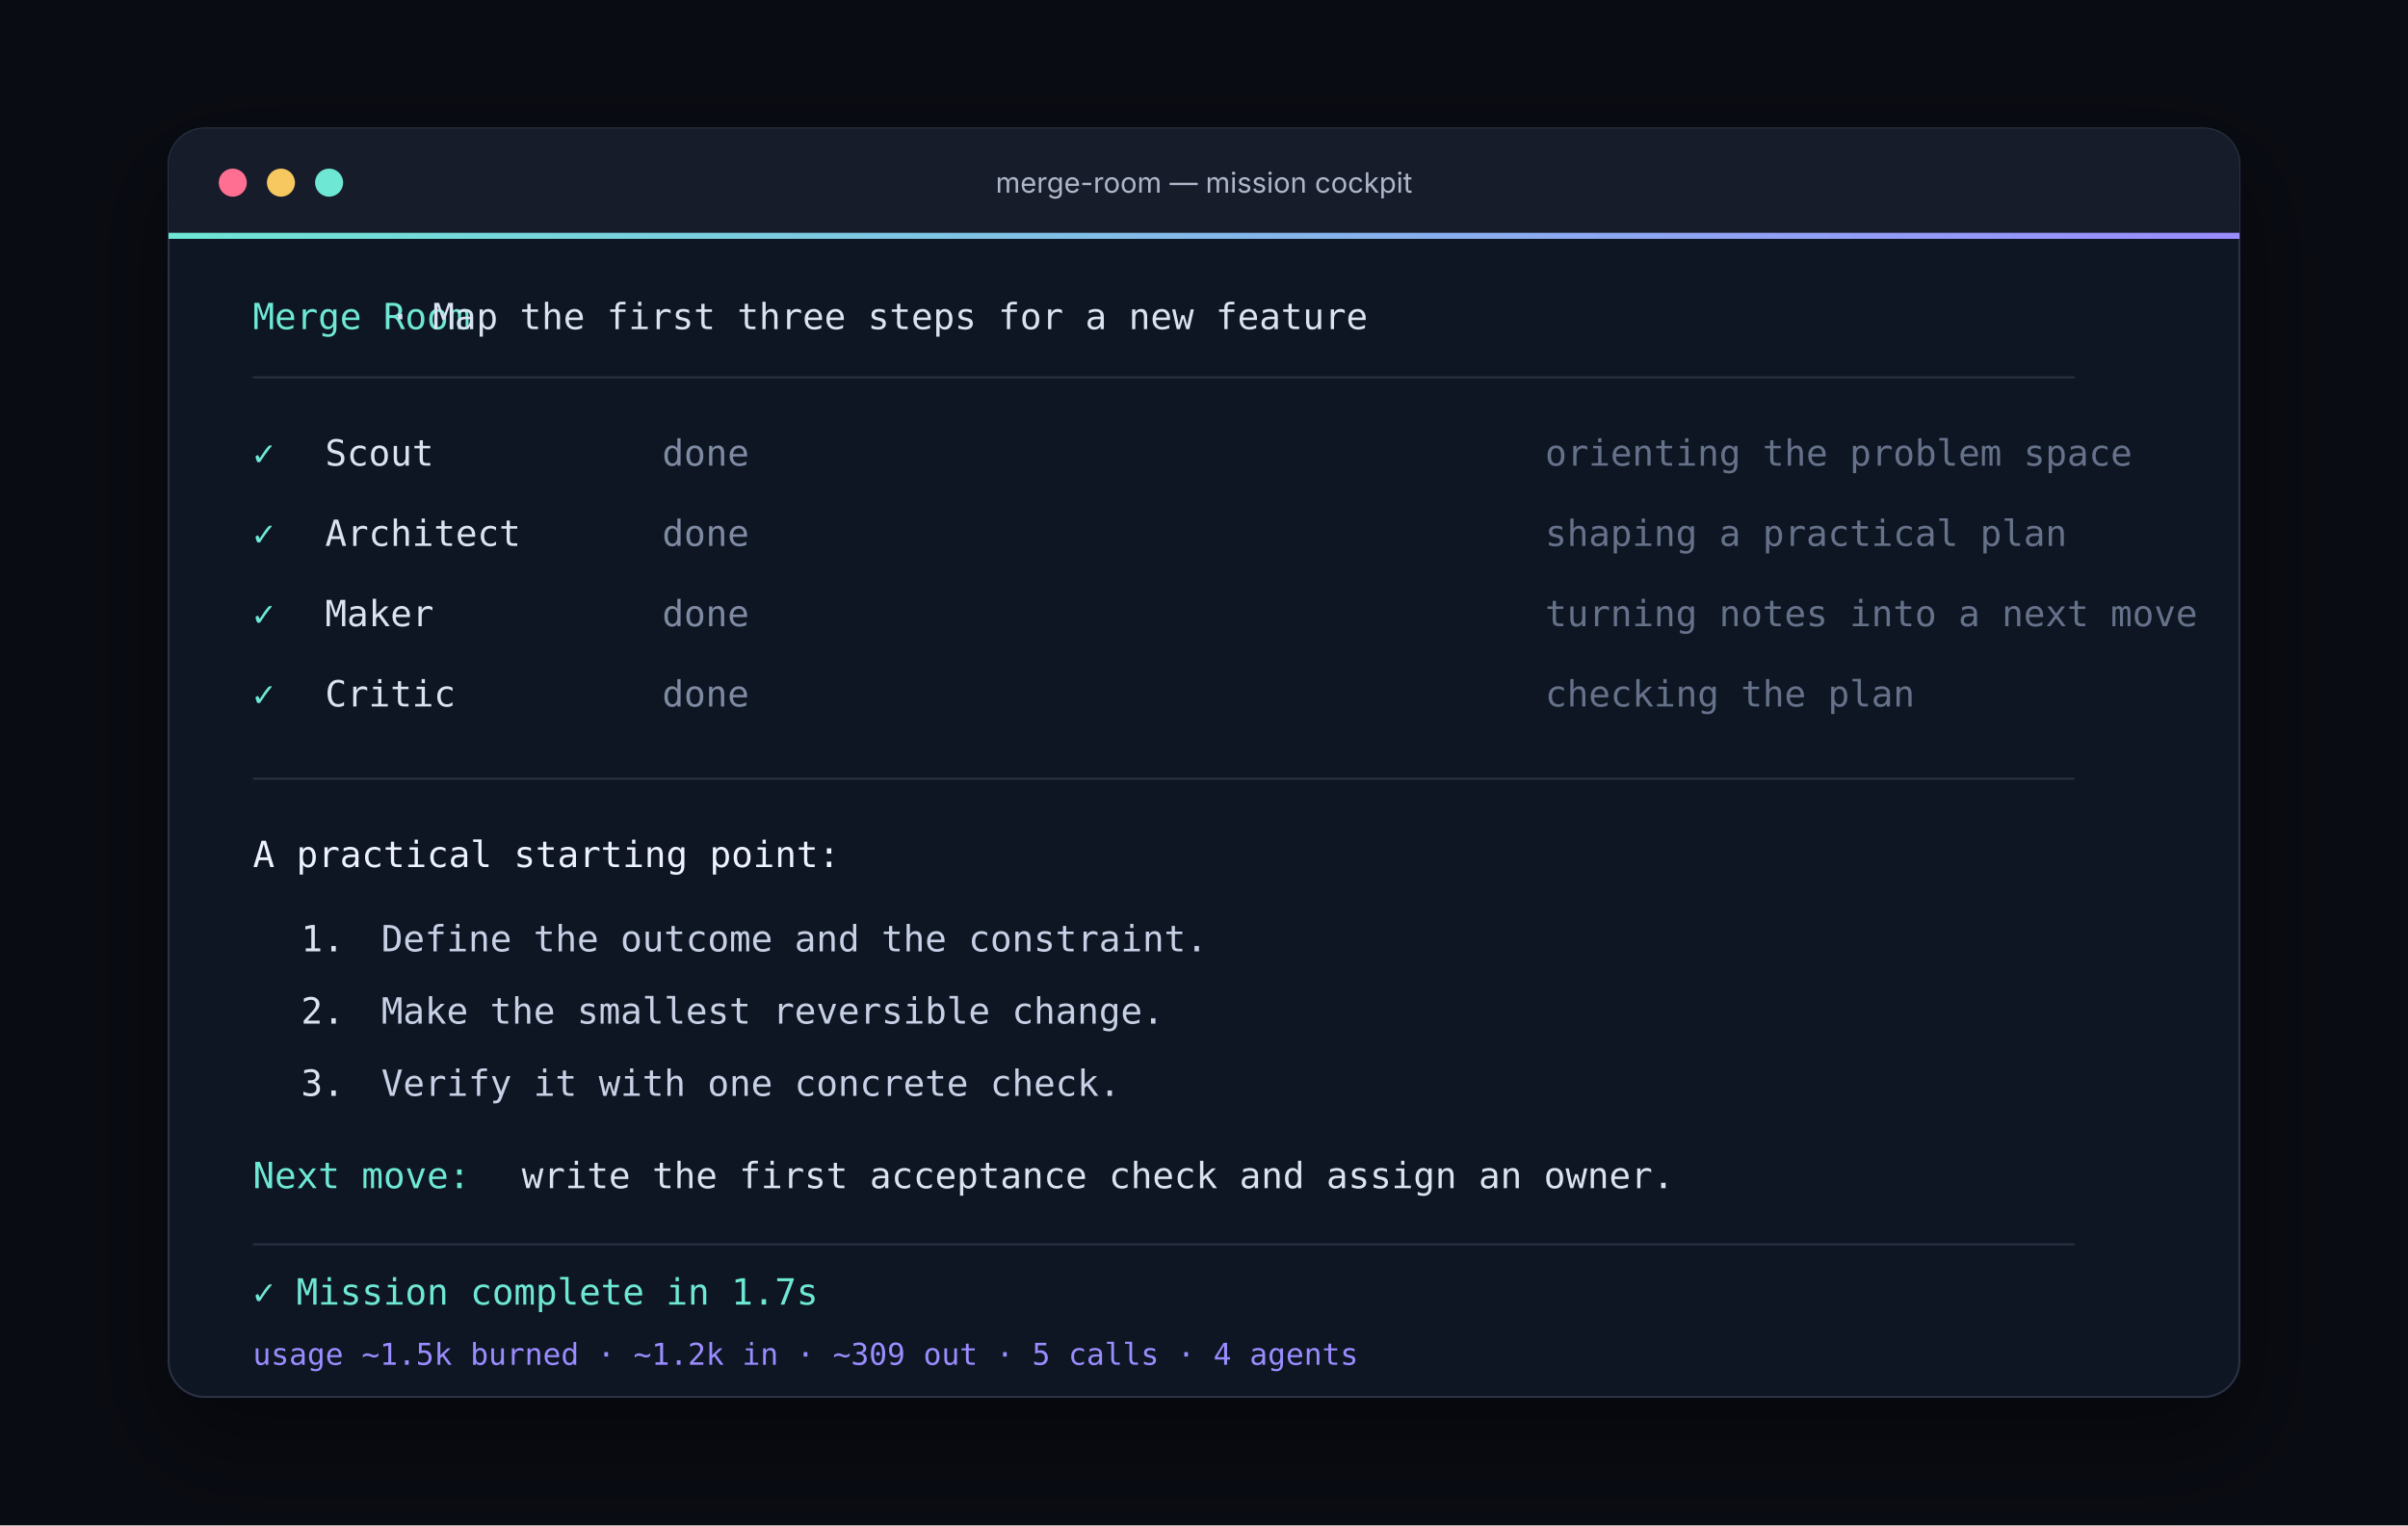
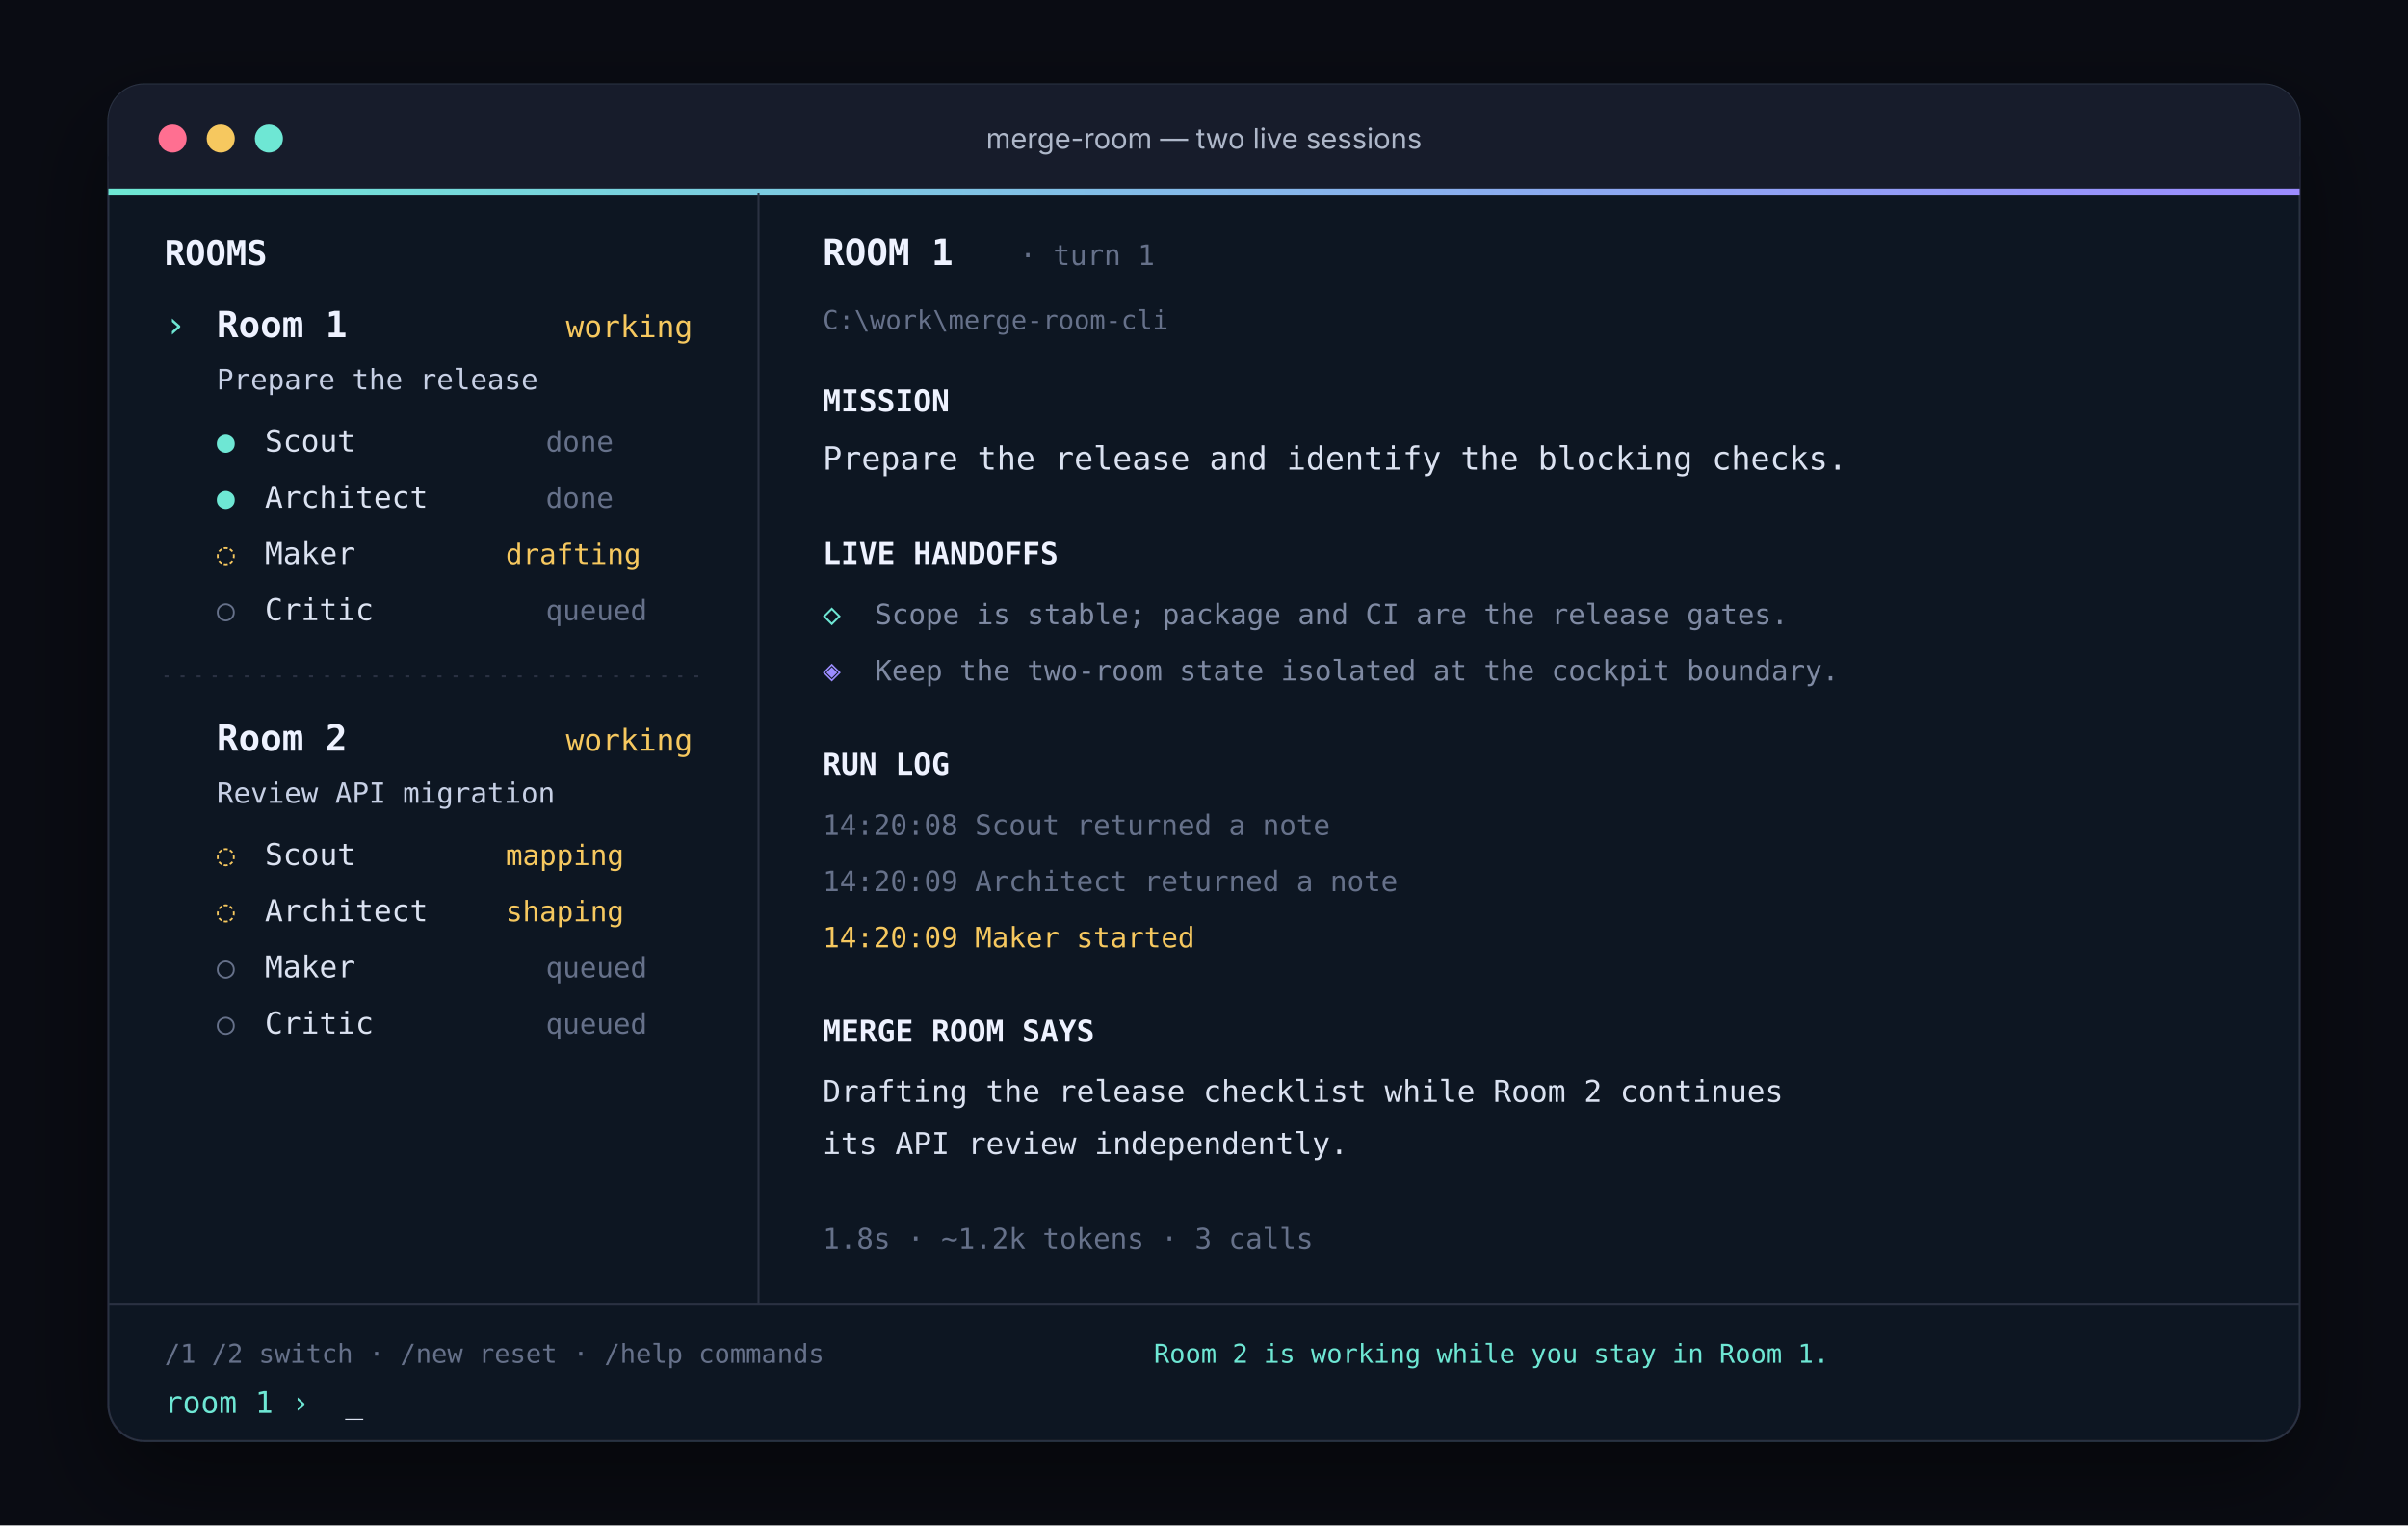
<svg xmlns="http://www.w3.org/2000/svg" width="1200" height="760" viewBox="0 0 1200 760" role="img" aria-labelledby="title desc">
  <defs>
    <linearGradient id="bar" x1="0" x2="1">
      <stop offset="0" stop-color="#6ee7d4" />
      <stop offset="1" stop-color="#9b8cff" />
    </linearGradient>
    <filter id="shadow" x="-20%" y="-20%" width="140%" height="140%">
      <feDropShadow dx="0" dy="20" stdDeviation="24" flood-color="#06070d" flood-opacity=".45" />
    </filter>
  </defs>
  <rect width="1200" height="760" fill="#0a0c13" />
-   <rect x="84" y="64" width="1032" height="632" rx="18" fill="#111520" stroke="#2a3142" filter="url(#shadow)" />
-   <rect x="84" y="64" width="1032" height="54" rx="18" fill="#171c2b" />
-   <rect x="84" y="100" width="1032" height="18" fill="#171c2b" />
-   <rect x="84" y="116" width="1032" height="3" fill="url(#bar)" />
-   <circle cx="116" cy="91" r="7" fill="#ff6f91" />
-   <circle cx="140" cy="91" r="7" fill="#f6c85f" />
-   <circle cx="164" cy="91" r="7" fill="#6ee7d4" />
-   <text x="600" y="96" text-anchor="middle" fill="#aeb7c9" font-family="Inter,Segoe UI,sans-serif" font-size="14">merge-room — mission cockpit</text>
-   <g font-family="Cascadia Mono,Consolas,monospace" font-size="18">
-     <text x="126" y="164" fill="#6ee7d4">Merge Room</text>
-     <text x="194" y="164" fill="#dbe2f1">· Map the first three steps for a new feature</text>
-     <line x1="126" y1="188" x2="1034" y2="188" stroke="#2a3142" />
-     <text x="126" y="232" fill="#6ee7d4">✓</text>
-     <text x="162" y="232" fill="#dbe2f1">Scout</text>
-     <text x="330" y="232" fill="#7f8aa3">done</text>
-     <text x="770" y="232" fill="#66718a">orienting the problem space</text>
-     <text x="126" y="272" fill="#6ee7d4">✓</text>
-     <text x="162" y="272" fill="#dbe2f1">Architect</text>
-     <text x="330" y="272" fill="#7f8aa3">done</text>
-     <text x="770" y="272" fill="#66718a">shaping a practical plan</text>
-     <text x="126" y="312" fill="#6ee7d4">✓</text>
-     <text x="162" y="312" fill="#dbe2f1">Maker</text>
-     <text x="330" y="312" fill="#7f8aa3">done</text>
-     <text x="770" y="312" fill="#66718a">turning notes into a next move</text>
-     <text x="126" y="352" fill="#6ee7d4">✓</text>
-     <text x="162" y="352" fill="#dbe2f1">Critic</text>
-     <text x="330" y="352" fill="#7f8aa3">done</text>
-     <text x="770" y="352" fill="#66718a">checking the plan</text>
-     <line x1="126" y1="388" x2="1034" y2="388" stroke="#2a3142" />
-     <text x="126" y="432" fill="#eef2ff">A practical starting point:</text>
-     <text x="150" y="474" fill="#dbe2f1">1.</text>
-     <text x="190" y="474" fill="#c7d0e5">Define the outcome and the constraint.</text>
-     <text x="150" y="510" fill="#dbe2f1">2.</text>
-     <text x="190" y="510" fill="#c7d0e5">Make the smallest reversible change.</text>
-     <text x="150" y="546" fill="#dbe2f1">3.</text>
-     <text x="190" y="546" fill="#c7d0e5">Verify it with one concrete check.</text>
-     <text x="126" y="592" fill="#6ee7d4">Next move:</text>
-     <text x="260" y="592" fill="#dbe2f1">write the first acceptance check and assign an owner.</text>
-     <line x1="126" y1="620" x2="1034" y2="620" stroke="#2a3142" />
-     <text x="126" y="650" fill="#6ee7d4">✓ Mission complete in 1.7s</text>
-     <text x="126" y="680" fill="#9b8cff" font-size="15">usage ~1.5k burned · ~1.2k in · ~309 out · 5 calls · 4 agents</text>
+   <rect x="54" y="42" width="1092" height="676" rx="18" fill="#111520" stroke="#2a3142" filter="url(#shadow)" />
+   <rect x="54" y="42" width="1092" height="54" rx="18" fill="#171c2b" />
+   <rect x="54" y="78" width="1092" height="18" fill="#171c2b" />
+   <rect x="54" y="94" width="1092" height="3" fill="url(#bar)" />
+   <circle cx="86" cy="69" r="7" fill="#ff6f91" />
+   <circle cx="110" cy="69" r="7" fill="#f6c85f" />
+   <circle cx="134" cy="69" r="7" fill="#6ee7d4" />
+   <text x="600" y="74" text-anchor="middle" fill="#aeb7c9" font-family="Inter,Segoe UI,sans-serif" font-size="14">merge-room — two live sessions</text>
+   <line x1="378" y1="96" x2="378" y2="650" stroke="#2a3142" />
+   <g font-family="Cascadia Mono,Consolas,monospace">
+     <text x="82" y="132" fill="#eef2ff" font-size="17" font-weight="700">ROOMS</text>
+     <text x="82" y="168" fill="#6ee7d4" font-size="18">›</text>
+     <text x="108" y="168" fill="#eef2ff" font-size="18" font-weight="700">Room 1</text>
+     <text x="282" y="168" fill="#f6c85f" font-size="15">working</text>
+     <text x="108" y="194" fill="#c7d0e5" font-size="14">Prepare the release</text>
+     <text x="108" y="225" fill="#6ee7d4" font-size="15">●</text>
+     <text x="132" y="225" fill="#dbe2f1" font-size="15">Scout</text>
+     <text x="272" y="225" fill="#66718a" font-size="14">done</text>
+     <text x="108" y="253" fill="#6ee7d4" font-size="15">●</text>
+     <text x="132" y="253" fill="#dbe2f1" font-size="15">Architect</text>
+     <text x="272" y="253" fill="#66718a" font-size="14">done</text>
+     <text x="108" y="281" fill="#f6c85f" font-size="15">◌</text>
+     <text x="132" y="281" fill="#dbe2f1" font-size="15">Maker</text>
+     <text x="252" y="281" fill="#f6c85f" font-size="14">drafting</text>
+     <text x="108" y="309" fill="#66718a" font-size="15">○</text>
+     <text x="132" y="309" fill="#dbe2f1" font-size="15">Critic</text>
+     <text x="272" y="309" fill="#66718a" font-size="14">queued</text>
+     <line x1="82" y1="337" x2="350" y2="337" stroke="#2a3142" stroke-dasharray="2 6" />
+     <text x="108" y="374" fill="#eef2ff" font-size="18" font-weight="700">Room 2</text>
+     <text x="282" y="374" fill="#f6c85f" font-size="15">working</text>
+     <text x="108" y="400" fill="#c7d0e5" font-size="14">Review API migration</text>
+     <text x="108" y="431" fill="#f6c85f" font-size="15">◌</text>
+     <text x="132" y="431" fill="#dbe2f1" font-size="15">Scout</text>
+     <text x="252" y="431" fill="#f6c85f" font-size="14">mapping</text>
+     <text x="108" y="459" fill="#f6c85f" font-size="15">◌</text>
+     <text x="132" y="459" fill="#dbe2f1" font-size="15">Architect</text>
+     <text x="252" y="459" fill="#f6c85f" font-size="14">shaping</text>
+     <text x="108" y="487" fill="#66718a" font-size="15">○</text>
+     <text x="132" y="487" fill="#dbe2f1" font-size="15">Maker</text>
+     <text x="272" y="487" fill="#66718a" font-size="14">queued</text>
+     <text x="108" y="515" fill="#66718a" font-size="15">○</text>
+     <text x="132" y="515" fill="#dbe2f1" font-size="15">Critic</text>
+     <text x="272" y="515" fill="#66718a" font-size="14">queued</text>
+     <text x="410" y="132" fill="#eef2ff" font-size="18" font-weight="700">ROOM 1</text>
+     <text x="508" y="132" fill="#66718a" font-size="14">· turn 1</text>
+     <text x="410" y="164" fill="#66718a" font-size="13">C:\work\merge-room-cli</text>
+     <text x="410" y="205" fill="#eef2ff" font-size="15" font-weight="700">MISSION</text>
+     <text x="410" y="234" fill="#dbe2f1" font-size="16">Prepare the release and identify the blocking checks.</text>
+     <text x="410" y="281" fill="#eef2ff" font-size="15" font-weight="700">LIVE HANDOFFS</text>
+     <text x="410" y="311" fill="#6ee7d4" font-size="15">◇</text>
+     <text x="436" y="311" fill="#7f8aa3" font-size="14">Scope is stable; package and CI are the release gates.</text>
+     <text x="410" y="339" fill="#9b8cff" font-size="15">◈</text>
+     <text x="436" y="339" fill="#7f8aa3" font-size="14">Keep the two-room state isolated at the cockpit boundary.</text>
+     <text x="410" y="386" fill="#eef2ff" font-size="15" font-weight="700">RUN LOG</text>
+     <text x="410" y="416" fill="#66718a" font-size="14">14:20:08  Scout returned a note</text>
+     <text x="410" y="444" fill="#66718a" font-size="14">14:20:09  Architect returned a note</text>
+     <text x="410" y="472" fill="#f6c85f" font-size="14">14:20:09  Maker started</text>
+     <text x="410" y="519" fill="#eef2ff" font-size="15" font-weight="700">MERGE ROOM SAYS</text>
+     <text x="410" y="549" fill="#dbe2f1" font-size="15">Drafting the release checklist while Room 2 continues</text>
+     <text x="410" y="575" fill="#dbe2f1" font-size="15">its API review independently.</text>
+     <text x="410" y="622" fill="#66718a" font-size="14">1.8s · ~1.2k tokens · 3 calls</text>
+     <line x1="54" y1="650" x2="1146" y2="650" stroke="#2a3142" />
+     <text x="82" y="679" fill="#66718a" font-size="13">/1 /2 switch  ·  /new reset  ·  /help commands</text>
+     <text x="575" y="679" fill="#6ee7d4" font-size="13">Room 2 is working while you stay in Room 1.</text>
+     <text x="82" y="704" fill="#6ee7d4" font-size="15">room 1 ›</text>
+     <text x="172" y="704" fill="#dbe2f1" font-size="15">_</text>
  </g>
</svg>
